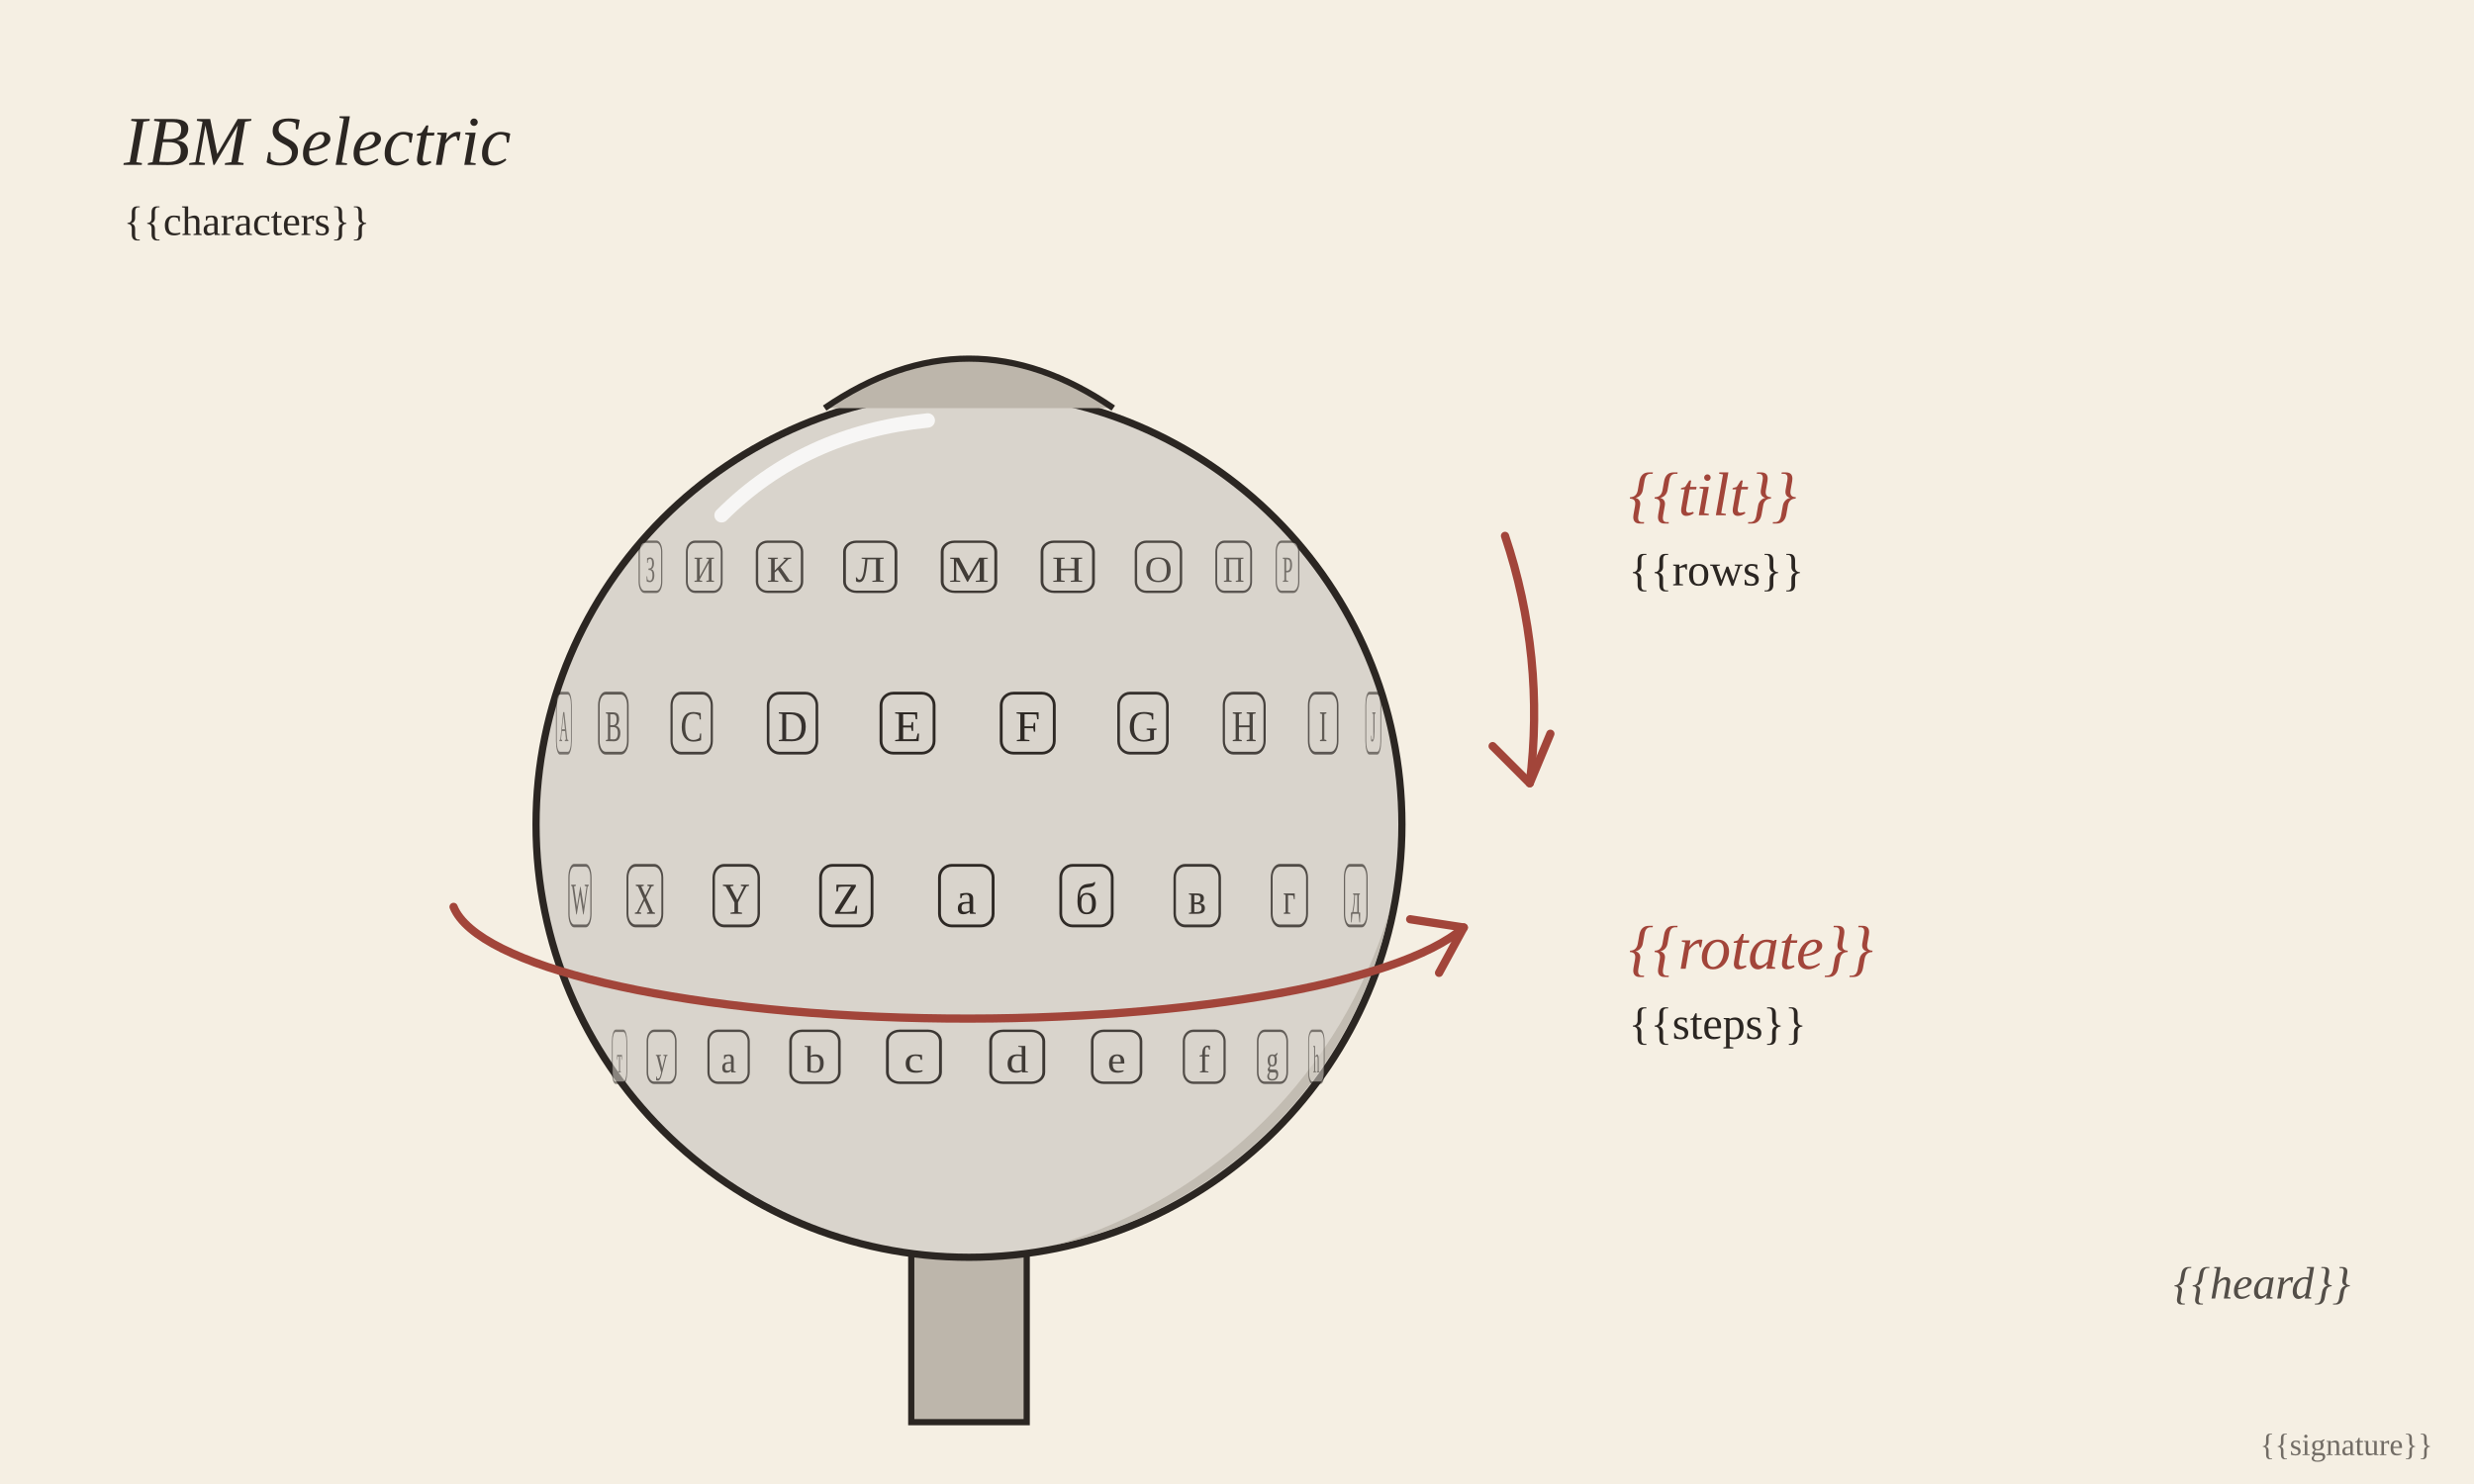
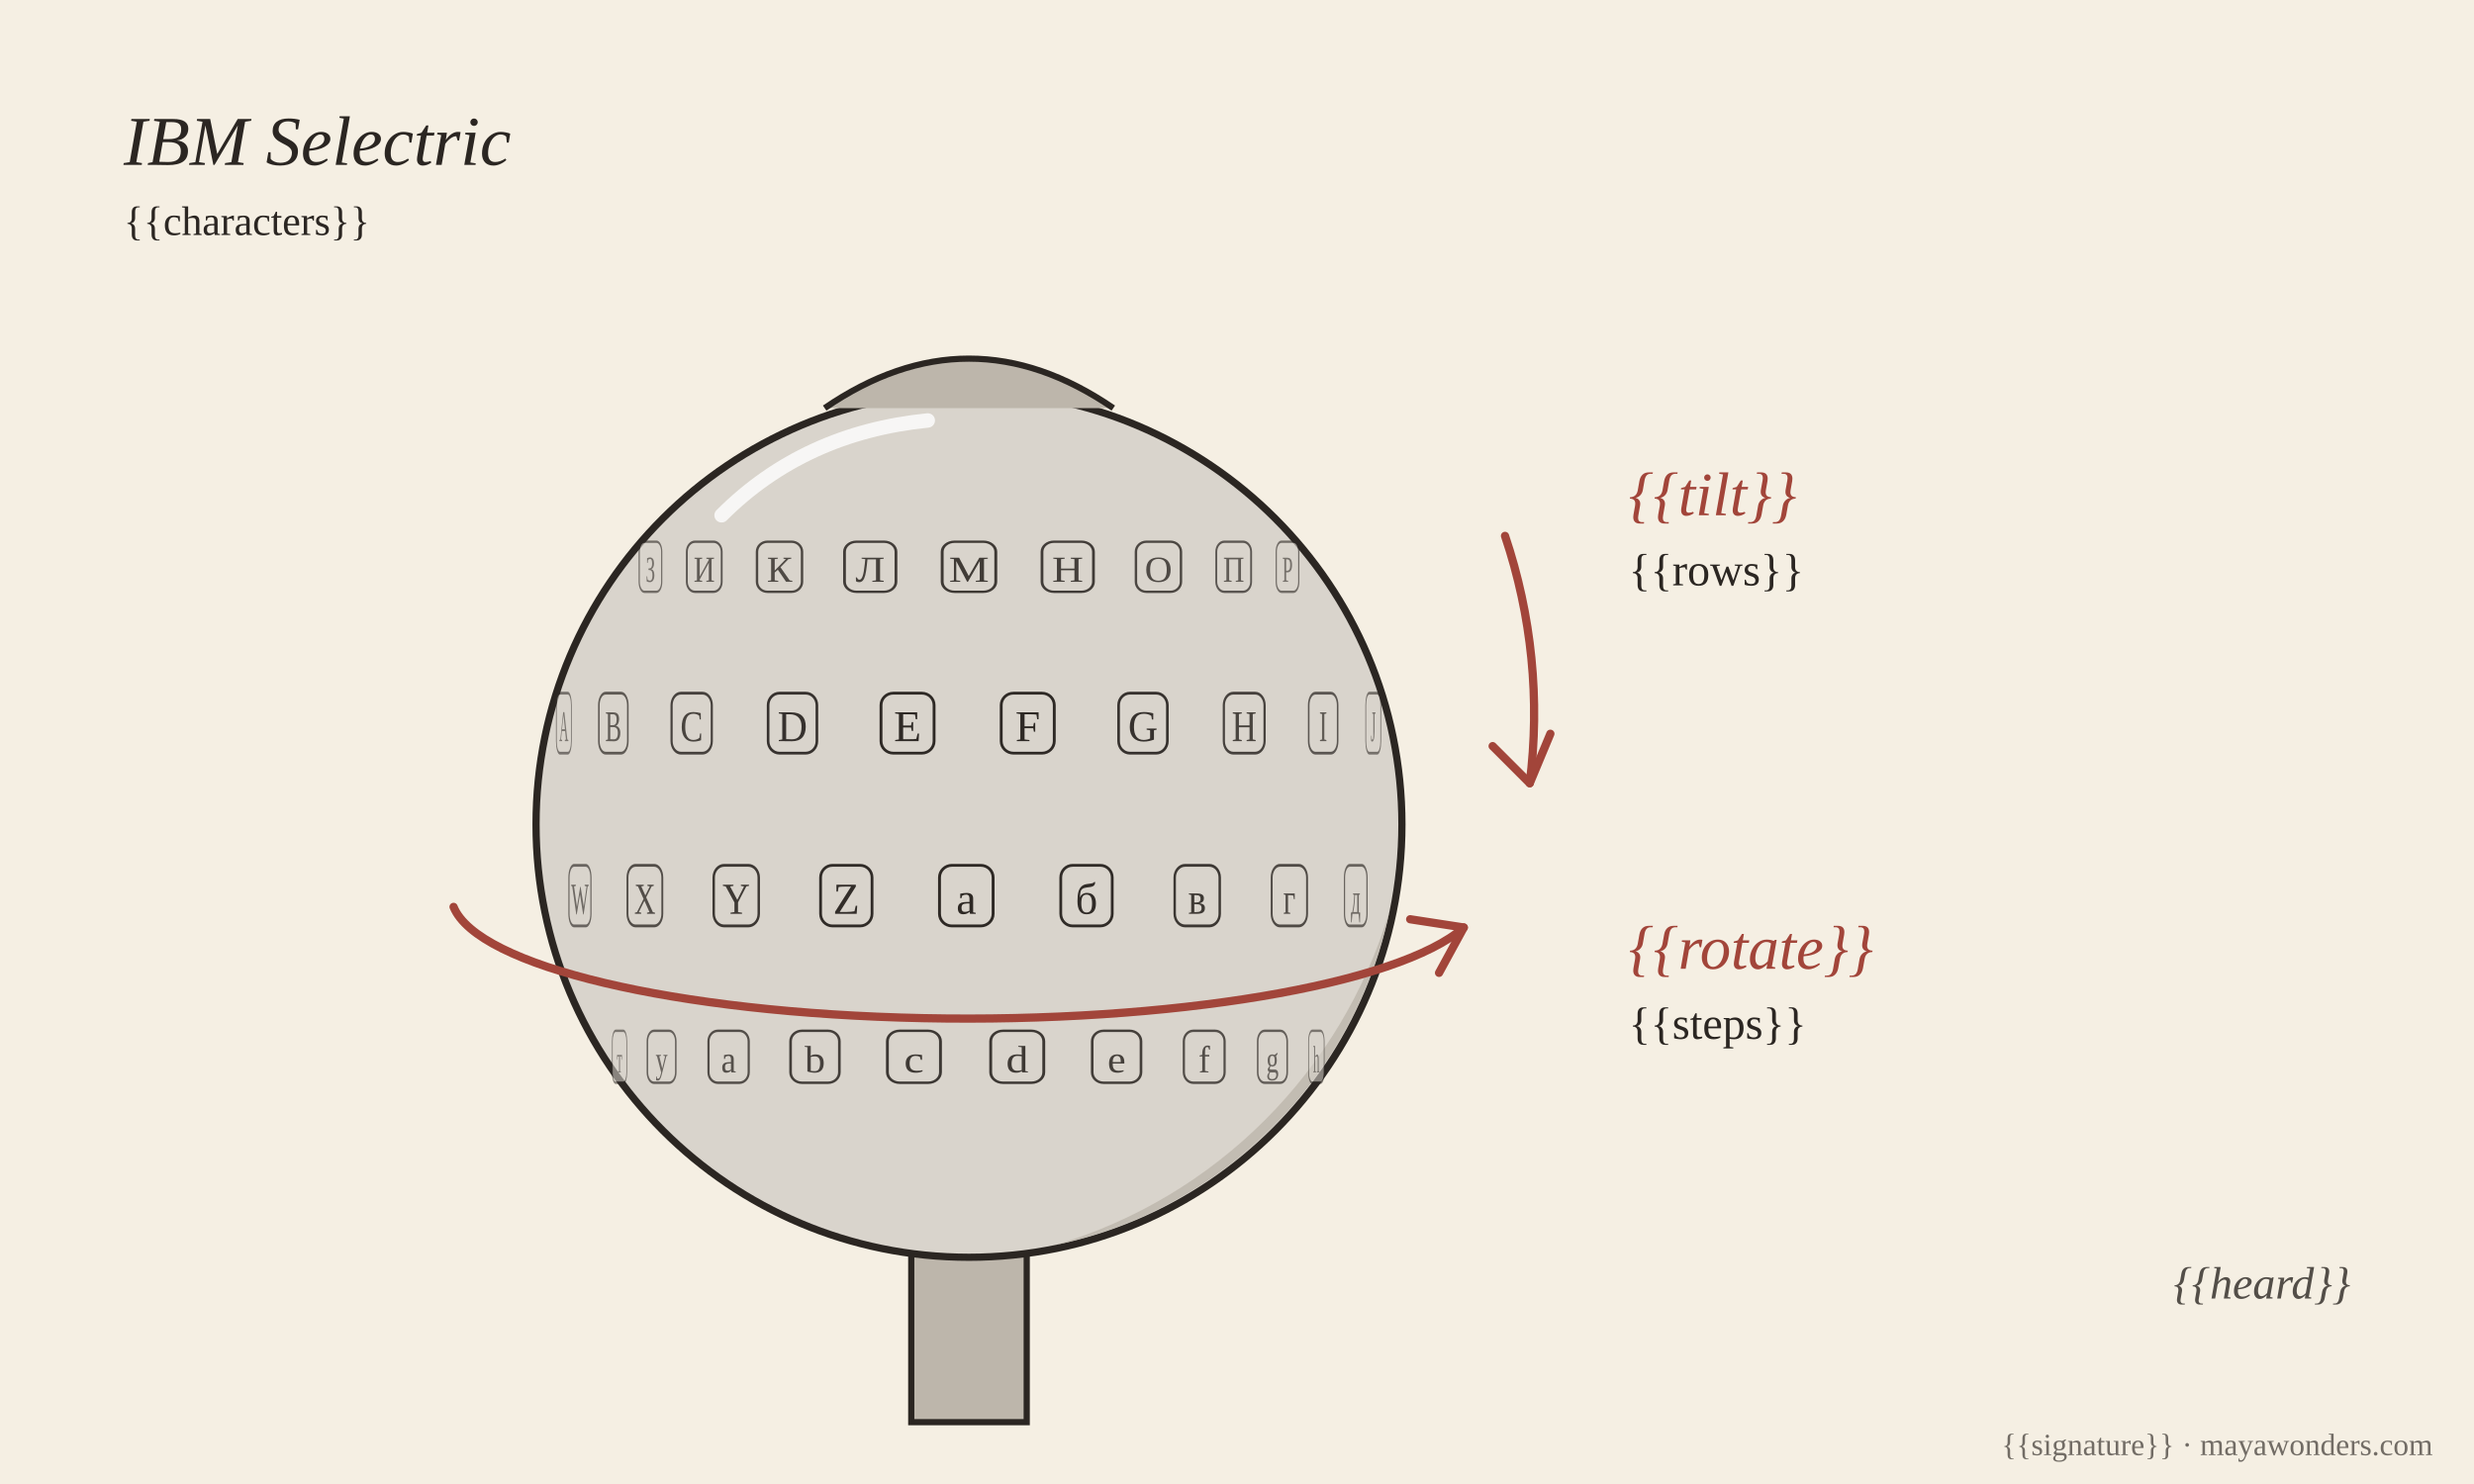
<svg xmlns="http://www.w3.org/2000/svg" viewBox="0 0 1200 720" width="1200" height="720" role="img" aria-label="{{label}}">
  <rect width="1200" height="720" fill="#f5efe3" />
  <rect x="442" y="580" width="56" height="110" fill="#bdb6ab" stroke="#2b2622" stroke-width="3" />
  <circle cx="470" cy="400" r="210" fill="#d9d4cc" stroke="#2b2622" stroke-width="3.5" />
  <path d="M 512 604 A 210 210 0 0 0 674 442 A 241 241 0 0 1 512 604 Z" fill="#bdb6ab" opacity="0.8" />
  <path d="M 400 198 Q 470 150 540 198" fill="#bdb6ab" stroke="#2b2622" stroke-width="3" />
  <path d="M 350 250 q 40 -40 100 -46" fill="none" stroke="#ffffff" stroke-width="7" stroke-linecap="round" opacity="0.8" />
  <g transform="translate(315.5 276.6) scale(0.42 0.81)">
    <rect x="-13" y="-17" width="26" height="30" rx="6" fill="#d9d4cc" stroke="#2b2622" stroke-width="1.4" opacity="0.60" />
    <text x="0" y="7" text-anchor="middle" font-family="Georgia, 'Times New Roman', serif" font-size="22" fill="#2b2622" opacity="0.57">З</text>
  </g>
  <g transform="translate(341.6 276.6) scale(0.65 0.81)">
    <rect x="-13" y="-17" width="26" height="30" rx="6" fill="#d9d4cc" stroke="#2b2622" stroke-width="1.4" opacity="0.72" />
    <text x="0" y="7" text-anchor="middle" font-family="Georgia, 'Times New Roman', serif" font-size="22" fill="#2b2622" opacity="0.69">И</text>
  </g>
  <g transform="translate(378.1 276.6) scale(0.84 0.81)">
    <rect x="-13" y="-17" width="26" height="30" rx="6" fill="#d9d4cc" stroke="#2b2622" stroke-width="1.4" opacity="0.81" />
    <text x="0" y="7" text-anchor="middle" font-family="Georgia, 'Times New Roman', serif" font-size="22" fill="#2b2622" opacity="0.79">К</text>
  </g>
  <g transform="translate(422.1 276.6) scale(0.96 0.81)">
    <rect x="-13" y="-17" width="26" height="30" rx="6" fill="#d9d4cc" stroke="#2b2622" stroke-width="1.4" opacity="0.87" />
    <text x="0" y="7" text-anchor="middle" font-family="Georgia, 'Times New Roman', serif" font-size="22" fill="#2b2622" opacity="0.85">Л</text>
  </g>
  <g transform="translate(470.0 276.6) scale(1.00 0.81)">
    <rect x="-13" y="-17" width="26" height="30" rx="6" fill="#d9d4cc" stroke="#2b2622" stroke-width="1.4" opacity="0.89" />
    <text x="0" y="7" text-anchor="middle" font-family="Georgia, 'Times New Roman', serif" font-size="22" fill="#2b2622" opacity="0.88">М</text>
  </g>
  <g transform="translate(517.9 276.6) scale(0.96 0.81)">
    <rect x="-13" y="-17" width="26" height="30" rx="6" fill="#d9d4cc" stroke="#2b2622" stroke-width="1.4" opacity="0.87" />
    <text x="0" y="7" text-anchor="middle" font-family="Georgia, 'Times New Roman', serif" font-size="22" fill="#2b2622" opacity="0.85">Н</text>
  </g>
  <g transform="translate(561.9 276.6) scale(0.84 0.81)">
    <rect x="-13" y="-17" width="26" height="30" rx="6" fill="#d9d4cc" stroke="#2b2622" stroke-width="1.4" opacity="0.81" />
    <text x="0" y="7" text-anchor="middle" font-family="Georgia, 'Times New Roman', serif" font-size="22" fill="#2b2622" opacity="0.79">О</text>
  </g>
  <g transform="translate(598.4 276.6) scale(0.65 0.81)">
    <rect x="-13" y="-17" width="26" height="30" rx="6" fill="#d9d4cc" stroke="#2b2622" stroke-width="1.4" opacity="0.72" />
    <text x="0" y="7" text-anchor="middle" font-family="Georgia, 'Times New Roman', serif" font-size="22" fill="#2b2622" opacity="0.69">П</text>
  </g>
  <g transform="translate(624.5 276.6) scale(0.42 0.81)">
    <rect x="-13" y="-17" width="26" height="30" rx="6" fill="#d9d4cc" stroke="#2b2622" stroke-width="1.4" opacity="0.60" />
    <text x="0" y="7" text-anchor="middle" font-family="Georgia, 'Times New Roman', serif" font-size="22" fill="#2b2622" opacity="0.57">Р</text>
  </g>
  <g transform="translate(273.5 352.8) scale(0.28 0.97)">
    <rect x="-13" y="-17" width="26" height="30" rx="6" fill="#d9d4cc" stroke="#2b2622" stroke-width="1.4" opacity="0.56" />
    <text x="0" y="7" text-anchor="middle" font-family="Georgia, 'Times New Roman', serif" font-size="22" fill="#2b2622" opacity="0.53">A</text>
  </g>
  <g transform="translate(297.5 352.8) scale(0.54 0.97)">
    <rect x="-13" y="-17" width="26" height="30" rx="6" fill="#d9d4cc" stroke="#2b2622" stroke-width="1.4" opacity="0.71" />
    <text x="0" y="7" text-anchor="middle" font-family="Georgia, 'Times New Roman', serif" font-size="22" fill="#2b2622" opacity="0.69">B</text>
  </g>
  <g transform="translate(335.5 352.8) scale(0.75 0.97)">
    <rect x="-13" y="-17" width="26" height="30" rx="6" fill="#d9d4cc" stroke="#2b2622" stroke-width="1.4" opacity="0.84" />
    <text x="0" y="7" text-anchor="middle" font-family="Georgia, 'Times New Roman', serif" font-size="22" fill="#2b2622" opacity="0.83">C</text>
  </g>
  <g transform="translate(384.4 352.8) scale(0.91 0.97)">
    <rect x="-13" y="-17" width="26" height="30" rx="6" fill="#d9d4cc" stroke="#2b2622" stroke-width="1.4" opacity="0.93" />
    <text x="0" y="7" text-anchor="middle" font-family="Georgia, 'Times New Roman', serif" font-size="22" fill="#2b2622" opacity="0.93">D</text>
  </g>
  <g transform="translate(440.2 352.8) scale(0.99 0.97)">
    <rect x="-13" y="-17" width="26" height="30" rx="6" fill="#d9d4cc" stroke="#2b2622" stroke-width="1.4" opacity="0.98" />
    <text x="0" y="7" text-anchor="middle" font-family="Georgia, 'Times New Roman', serif" font-size="22" fill="#2b2622" opacity="0.98">E</text>
  </g>
  <g transform="translate(498.5 352.8) scale(0.99 0.97)">
    <rect x="-13" y="-17" width="26" height="30" rx="6" fill="#d9d4cc" stroke="#2b2622" stroke-width="1.4" opacity="0.98" />
    <text x="0" y="7" text-anchor="middle" font-family="Georgia, 'Times New Roman', serif" font-size="22" fill="#2b2622" opacity="0.98">F</text>
  </g>
  <g transform="translate(554.4 352.8) scale(0.91 0.97)">
    <rect x="-13" y="-17" width="26" height="30" rx="6" fill="#d9d4cc" stroke="#2b2622" stroke-width="1.4" opacity="0.93" />
    <text x="0" y="7" text-anchor="middle" font-family="Georgia, 'Times New Roman', serif" font-size="22" fill="#2b2622" opacity="0.93">G</text>
  </g>
  <g transform="translate(603.5 352.8) scale(0.76 0.97)">
    <rect x="-13" y="-17" width="26" height="30" rx="6" fill="#d9d4cc" stroke="#2b2622" stroke-width="1.4" opacity="0.84" />
    <text x="0" y="7" text-anchor="middle" font-family="Georgia, 'Times New Roman', serif" font-size="22" fill="#2b2622" opacity="0.83">H</text>
  </g>
  <g transform="translate(641.8 352.8) scale(0.54 0.97)">
    <rect x="-13" y="-17" width="26" height="30" rx="6" fill="#d9d4cc" stroke="#2b2622" stroke-width="1.4" opacity="0.72" />
    <text x="0" y="7" text-anchor="middle" font-family="Georgia, 'Times New Roman', serif" font-size="22" fill="#2b2622" opacity="0.69">I</text>
  </g>
  <g transform="translate(666.1 352.8) scale(0.28 0.97)">
    <rect x="-13" y="-17" width="26" height="30" rx="6" fill="#d9d4cc" stroke="#2b2622" stroke-width="1.4" opacity="0.57" />
    <text x="0" y="7" text-anchor="middle" font-family="Georgia, 'Times New Roman', serif" font-size="22" fill="#2b2622" opacity="0.53">J</text>
  </g>
  <g transform="translate(281.3 436.5) scale(0.41 0.98)">
    <rect x="-13" y="-17" width="26" height="30" rx="6" fill="#d9d4cc" stroke="#2b2622" stroke-width="1.4" opacity="0.64" />
    <text x="0" y="7" text-anchor="middle" font-family="Georgia, 'Times New Roman', serif" font-size="22" fill="#2b2622" opacity="0.61">W</text>
  </g>
  <g transform="translate(312.8 436.5) scale(0.65 0.98)">
    <rect x="-13" y="-17" width="26" height="30" rx="6" fill="#d9d4cc" stroke="#2b2622" stroke-width="1.4" opacity="0.78" />
    <text x="0" y="7" text-anchor="middle" font-family="Georgia, 'Times New Roman', serif" font-size="22" fill="#2b2622" opacity="0.77">X</text>
  </g>
  <g transform="translate(357.1 436.5) scale(0.84 0.98)">
    <rect x="-13" y="-17" width="26" height="30" rx="6" fill="#d9d4cc" stroke="#2b2622" stroke-width="1.4" opacity="0.90" />
    <text x="0" y="7" text-anchor="middle" font-family="Georgia, 'Times New Roman', serif" font-size="22" fill="#2b2622" opacity="0.89">Y</text>
  </g>
  <g transform="translate(410.5 436.5) scale(0.96 0.98)">
    <rect x="-13" y="-17" width="26" height="30" rx="6" fill="#d9d4cc" stroke="#2b2622" stroke-width="1.4" opacity="0.97" />
    <text x="0" y="7" text-anchor="middle" font-family="Georgia, 'Times New Roman', serif" font-size="22" fill="#2b2622" opacity="0.96">Z</text>
  </g>
  <g transform="translate(468.7 436.5) scale(1.00 0.98)">
    <rect x="-13" y="-17" width="26" height="30" rx="6" fill="#d9d4cc" stroke="#2b2622" stroke-width="1.4" opacity="0.99" />
    <text x="0" y="7" text-anchor="middle" font-family="Georgia, 'Times New Roman', serif" font-size="22" fill="#2b2622" opacity="0.99">а</text>
  </g>
  <g transform="translate(527.0 436.5) scale(0.96 0.98)">
    <rect x="-13" y="-17" width="26" height="30" rx="6" fill="#d9d4cc" stroke="#2b2622" stroke-width="1.4" opacity="0.97" />
    <text x="0" y="7" text-anchor="middle" font-family="Georgia, 'Times New Roman', serif" font-size="22" fill="#2b2622" opacity="0.97">б</text>
  </g>
  <g transform="translate(580.7 436.5) scale(0.84 0.98)">
    <rect x="-13" y="-17" width="26" height="30" rx="6" fill="#d9d4cc" stroke="#2b2622" stroke-width="1.4" opacity="0.90" />
    <text x="0" y="7" text-anchor="middle" font-family="Georgia, 'Times New Roman', serif" font-size="22" fill="#2b2622" opacity="0.89">в</text>
  </g>
  <g transform="translate(625.4 436.5) scale(0.66 0.98)">
    <rect x="-13" y="-17" width="26" height="30" rx="6" fill="#d9d4cc" stroke="#2b2622" stroke-width="1.4" opacity="0.79" />
    <text x="0" y="7" text-anchor="middle" font-family="Georgia, 'Times New Roman', serif" font-size="22" fill="#2b2622" opacity="0.77">г</text>
  </g>
  <g transform="translate(657.6 436.5) scale(0.42 0.98)">
    <rect x="-13" y="-17" width="26" height="30" rx="6" fill="#d9d4cc" stroke="#2b2622" stroke-width="1.4" opacity="0.65" />
    <text x="0" y="7" text-anchor="middle" font-family="Georgia, 'Times New Roman', serif" font-size="22" fill="#2b2622" opacity="0.62">д</text>
  </g>
  <g transform="translate(300.5 514.4) scale(0.27 0.84)">
    <rect x="-13" y="-17" width="26" height="30" rx="6" fill="#d9d4cc" stroke="#2b2622" stroke-width="1.4" opacity="0.54" />
    <text x="0" y="7" text-anchor="middle" font-family="Georgia, 'Times New Roman', serif" font-size="22" fill="#2b2622" opacity="0.50">т</text>
  </g>
  <g transform="translate(320.9 514.4) scale(0.53 0.84)">
    <rect x="-13" y="-17" width="26" height="30" rx="6" fill="#d9d4cc" stroke="#2b2622" stroke-width="1.4" opacity="0.67" />
    <text x="0" y="7" text-anchor="middle" font-family="Georgia, 'Times New Roman', serif" font-size="22" fill="#2b2622" opacity="0.64">у</text>
  </g>
  <g transform="translate(353.4 514.4) scale(0.75 0.84)">
    <rect x="-13" y="-17" width="26" height="30" rx="6" fill="#d9d4cc" stroke="#2b2622" stroke-width="1.4" opacity="0.78" />
    <text x="0" y="7" text-anchor="middle" font-family="Georgia, 'Times New Roman', serif" font-size="22" fill="#2b2622" opacity="0.76">a</text>
  </g>
  <g transform="translate(395.3 514.4) scale(0.91 0.84)">
    <rect x="-13" y="-17" width="26" height="30" rx="6" fill="#d9d4cc" stroke="#2b2622" stroke-width="1.4" opacity="0.86" />
    <text x="0" y="7" text-anchor="middle" font-family="Georgia, 'Times New Roman', serif" font-size="22" fill="#2b2622" opacity="0.84">b</text>
  </g>
  <g transform="translate(443.3 514.4) scale(0.99 0.84)">
    <rect x="-13" y="-17" width="26" height="30" rx="6" fill="#d9d4cc" stroke="#2b2622" stroke-width="1.4" opacity="0.90" />
    <text x="0" y="7" text-anchor="middle" font-family="Georgia, 'Times New Roman', serif" font-size="22" fill="#2b2622" opacity="0.89">c</text>
  </g>
  <g transform="translate(493.4 514.4) scale(0.99 0.84)">
    <rect x="-13" y="-17" width="26" height="30" rx="6" fill="#d9d4cc" stroke="#2b2622" stroke-width="1.4" opacity="0.90" />
    <text x="0" y="7" text-anchor="middle" font-family="Georgia, 'Times New Roman', serif" font-size="22" fill="#2b2622" opacity="0.89">d</text>
  </g>
  <g transform="translate(541.6 514.4) scale(0.91 0.84)">
    <rect x="-13" y="-17" width="26" height="30" rx="6" fill="#d9d4cc" stroke="#2b2622" stroke-width="1.4" opacity="0.86" />
    <text x="0" y="7" text-anchor="middle" font-family="Georgia, 'Times New Roman', serif" font-size="22" fill="#2b2622" opacity="0.85">e</text>
  </g>
  <g transform="translate(584.1 514.4) scale(0.76 0.84)">
    <rect x="-13" y="-17" width="26" height="30" rx="6" fill="#d9d4cc" stroke="#2b2622" stroke-width="1.4" opacity="0.78" />
    <text x="0" y="7" text-anchor="middle" font-family="Georgia, 'Times New Roman', serif" font-size="22" fill="#2b2622" opacity="0.77">f</text>
  </g>
  <g transform="translate(617.2 514.4) scale(0.55 0.84)">
    <rect x="-13" y="-17" width="26" height="30" rx="6" fill="#d9d4cc" stroke="#2b2622" stroke-width="1.4" opacity="0.68" />
    <text x="0" y="7" text-anchor="middle" font-family="Georgia, 'Times New Roman', serif" font-size="22" fill="#2b2622" opacity="0.65">g</text>
  </g>
  <g transform="translate(638.5 514.4) scale(0.29 0.84)">
    <rect x="-13" y="-17" width="26" height="30" rx="6" fill="#d9d4cc" stroke="#2b2622" stroke-width="1.4" opacity="0.55" />
    <text x="0" y="7" text-anchor="middle" font-family="Georgia, 'Times New Roman', serif" font-size="22" fill="#2b2622" opacity="0.51">h</text>
  </g>
  <path d="M 220 440 A 250 60 0 0 0 710 450" fill="none" stroke="#a2453a" stroke-width="4" stroke-linecap="round" />
  <path d="M 710 450 l -26 -4 m 26 4 l -12 22" stroke="#a2453a" stroke-width="4" stroke-linecap="round" fill="none" />
  <path d="M 730 260 A 270 270 0 0 1 742 380" fill="none" stroke="#a2453a" stroke-width="4" stroke-linecap="round" />
  <path d="M 742 380 l -18 -18 m 18 18 l 10 -24" stroke="#a2453a" stroke-width="4" stroke-linecap="round" fill="none" />
  <text x="790" y="250" font-family="Georgia, 'Times New Roman', serif" font-size="30" font-style="italic" fill="#a2453a">{{tilt}}</text>
  <text x="790" y="284" font-family="Georgia, 'Times New Roman', serif" font-size="22" fill="#2b2622">{{rows}}</text>
  <text x="790" y="470" font-family="Georgia, 'Times New Roman', serif" font-size="30" font-style="italic" fill="#a2453a">{{rotate}}</text>
  <text x="790" y="504" font-family="Georgia, 'Times New Roman', serif" font-size="22" fill="#2b2622">{{steps}}</text>
  <text x="60" y="80" font-family="Georgia, 'Times New Roman', serif" font-size="34" font-style="italic" fill="#2b2622">IBM Selectric</text>
  <text x="60" y="114" font-family="Georgia, 'Times New Roman', serif" font-size="20" fill="#2b2622">{{characters}}</text>
  <text x="1140" y="630" text-anchor="end" font-family="Georgia, 'Times New Roman', serif" font-size="22" font-style="italic" fill="#2b2622" opacity="0.8">{{heard}}</text>
-   <text x="1180" y="706" text-anchor="end" font-family="Georgia, 'Times New Roman', serif" font-size="15" fill="#2b2622" opacity="0.65">{{signature}}</text>
+   <text x="1180" y="706" text-anchor="end" font-family="Georgia, 'Times New Roman', serif" font-size="15" fill="#2b2622" opacity="0.65">{{signature}} · mayawonders.com</text>
</svg>
